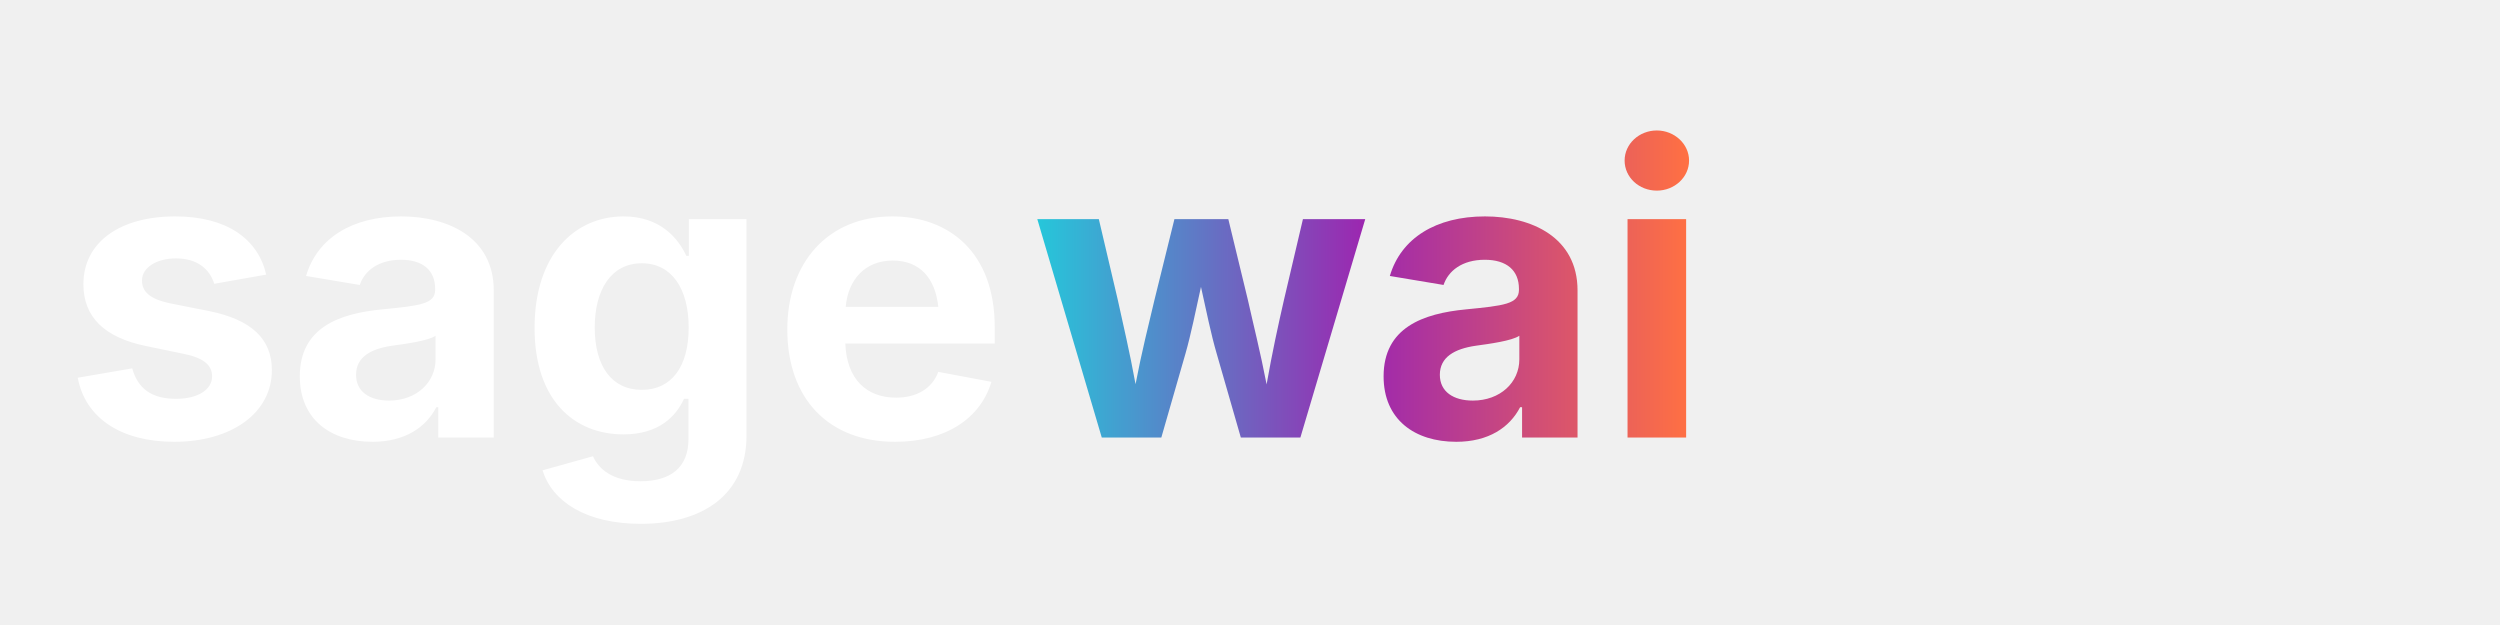
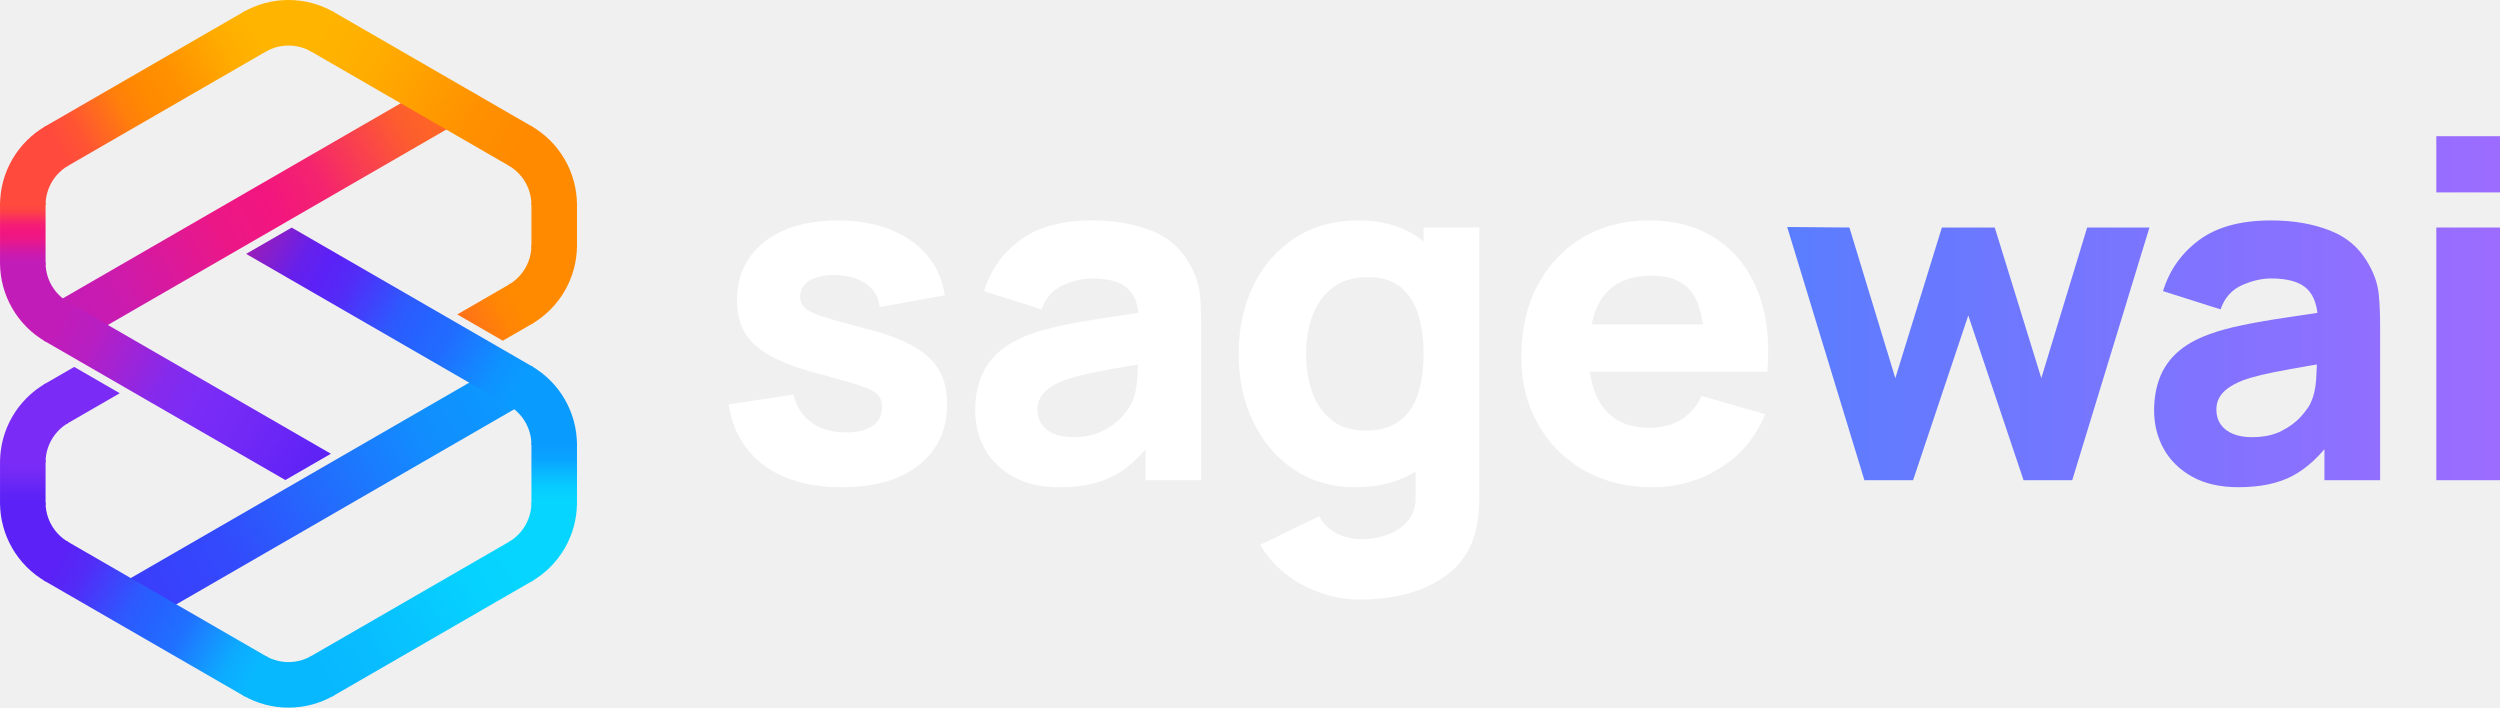
- <svg xmlns="http://www.w3.org/2000/svg" width="400" height="100" viewBox="0 0 400 100">
+ <svg xmlns="http://www.w3.org/2000/svg" viewBox="0 0 353.29 100" role="img" aria-label="Sagewai">
  <defs>
-     <linearGradient id="brandGradientDark" x1="0%" y1="0%" x2="100%" y2="0%">
-       <stop offset="0%" style="stop-color:#26C6DA;stop-opacity:1" />
-       <stop offset="50%" style="stop-color:#9C27B0;stop-opacity:1" />
-       <stop offset="100%" style="stop-color:#FF7043;stop-opacity:1" />
+     <linearGradient id="dm0" gradientUnits="userSpaceOnUse" x1="207.8" y1="-330.03" x2="-298" y2="-38">
+       <stop offset="0" stop-color="#FF6A1F" />
+       <stop offset="0.113" stop-color="#FD5D2E" />
+       <stop offset="0.225" stop-color="#F9404F" />
+       <stop offset="0.338" stop-color="#F4236F" />
+       <stop offset="0.45" stop-color="#F2167E" />
+       <stop offset="0.588" stop-color="#EB1787" />
+       <stop offset="0.725" stop-color="#DA199B" />
+       <stop offset="0.863" stop-color="#CA1BAF" />
+       <stop offset="1" stop-color="#C21CB8" />
+     </linearGradient>
+     <linearGradient id="dm1" gradientUnits="userSpaceOnUse" x1="-207.8" y1="330.03" x2="298" y2="38">
+       <stop offset="0" stop-color="#3B3BFB" />
+       <stop offset="0.25" stop-color="#334AFC" />
+       <stop offset="0.5" stop-color="#236BFD" />
+       <stop offset="0.75" stop-color="#128CFE" />
+       <stop offset="1" stop-color="#0A9BFF" />
+     </linearGradient>
+     <linearGradient id="dm2" gradientUnits="userSpaceOnUse" x1="212.28" y1="-11.49" x2="305" y2="-65.02">
+       <stop offset="0" stop-color="#FF6A1F" />
+       <stop offset="0.25" stop-color="#FF6F1A" />
+       <stop offset="0.5" stop-color="#FF7A10" />
+       <stop offset="0.75" stop-color="#FF8505" />
+       <stop offset="1" stop-color="#FF8A00" />
+     </linearGradient>
+     <linearGradient id="dm4" gradientUnits="userSpaceOnUse" x1="305" y1="-273.91" x2="45" y2="-424.02">
+       <stop offset="0" stop-color="#FF8A00" />
+       <stop offset="0.25" stop-color="#FF9100" />
+       <stop offset="0.5" stop-color="#FF9F00" />
+       <stop offset="0.75" stop-color="#FFAD00" />
+       <stop offset="1" stop-color="#FFB400" />
+     </linearGradient>
+     <linearGradient id="dm5" gradientUnits="userSpaceOnUse" x1="-45" y1="-424.02" x2="-305" y2="-273.91">
+       <stop offset="0" stop-color="#FFB400" />
+       <stop offset="0.138" stop-color="#FFAD00" />
+       <stop offset="0.275" stop-color="#FF9F00" />
+       <stop offset="0.412" stop-color="#FF9100" />
+       <stop offset="0.55" stop-color="#FF8A00" />
+       <stop offset="0.662" stop-color="#FF800A" />
+       <stop offset="0.775" stop-color="#FF6A1F" />
+       <stop offset="0.887" stop-color="#FF5433" />
+       <stop offset="1" stop-color="#FF4A3D" />
+     </linearGradient>
+     <linearGradient id="dm6" gradientUnits="userSpaceOnUse" x1="-350" y1="-195.97" x2="-350" y2="-119.98">
+       <stop offset="0" stop-color="#FF4A3D" />
+       <stop offset="0.113" stop-color="#FD4247" />
+       <stop offset="0.225" stop-color="#F9305E" />
+       <stop offset="0.338" stop-color="#F41E74" />
+       <stop offset="0.45" stop-color="#F2167E" />
+       <stop offset="0.588" stop-color="#EB1787" />
+       <stop offset="0.725" stop-color="#DA199B" />
+       <stop offset="0.863" stop-color="#CA1BAF" />
+       <stop offset="1" stop-color="#C21CB8" />
+     </linearGradient>
+     <linearGradient id="dm7" gradientUnits="userSpaceOnUse" x1="-305" y1="-42.04" x2="65.82" y2="172.05">
+       <stop offset="0" stop-color="#C21CB8" />
+       <stop offset="0.125" stop-color="#B71FC2" />
+       <stop offset="0.25" stop-color="#9E24D7" />
+       <stop offset="0.375" stop-color="#852AEC" />
+       <stop offset="0.5" stop-color="#7A2CF6" />
+       <stop offset="0.625" stop-color="#752AF6" />
+       <stop offset="0.75" stop-color="#6B27F6" />
+       <stop offset="0.875" stop-color="#6023F6" />
+       <stop offset="1" stop-color="#5B21F6" />
+     </linearGradient>
+     <linearGradient id="dm9" gradientUnits="userSpaceOnUse" x1="-350" y1="142.96" x2="-350" y2="195.97">
+       <stop offset="0" stop-color="#7A2CF6" />
+       <stop offset="0.25" stop-color="#752AF6" />
+       <stop offset="0.5" stop-color="#6B27F6" />
+       <stop offset="0.75" stop-color="#6023F6" />
+       <stop offset="1" stop-color="#5B21F6" />
+     </linearGradient>
+     <linearGradient id="dm10" gradientUnits="userSpaceOnUse" x1="-305" y1="273.91" x2="-45" y2="424.02">
+       <stop offset="0" stop-color="#5B21F6" />
+       <stop offset="0.125" stop-color="#532BF7" />
+       <stop offset="0.25" stop-color="#4042FB" />
+       <stop offset="0.375" stop-color="#2D59FE" />
+       <stop offset="0.5" stop-color="#2563FF" />
+       <stop offset="0.625" stop-color="#2070FF" />
+       <stop offset="0.75" stop-color="#178EFF" />
+       <stop offset="0.875" stop-color="#0DABFF" />
+       <stop offset="1" stop-color="#08B8FF" />
+     </linearGradient>
+     <linearGradient id="dm11" gradientUnits="userSpaceOnUse" x1="45" y1="424.02" x2="305" y2="273.91">
+       <stop offset="0" stop-color="#08B8FF" />
+       <stop offset="0.25" stop-color="#08BDFF" />
+       <stop offset="0.5" stop-color="#07C7FF" />
+       <stop offset="0.75" stop-color="#06D1FF" />
+       <stop offset="1" stop-color="#06D6FF" />
+     </linearGradient>
+     <linearGradient id="dm12" gradientUnits="userSpaceOnUse" x1="350" y1="195.97" x2="350" y2="119.98">
+       <stop offset="0" stop-color="#06D6FF" />
+       <stop offset="0.25" stop-color="#07CDFF" />
+       <stop offset="0.5" stop-color="#08B9FF" />
+       <stop offset="0.75" stop-color="#09A4FF" />
+       <stop offset="1" stop-color="#0A9BFF" />
+     </linearGradient>
+     <linearGradient id="dm13" gradientUnits="userSpaceOnUse" x1="305" y1="42.04" x2="-65.82" y2="-172.05">
+       <stop offset="0" stop-color="#0A9BFF" />
+       <stop offset="0.087" stop-color="#0E92FF" />
+       <stop offset="0.175" stop-color="#187FFF" />
+       <stop offset="0.263" stop-color="#216CFF" />
+       <stop offset="0.35" stop-color="#2563FF" />
+       <stop offset="0.438" stop-color="#2D59FE" />
+       <stop offset="0.525" stop-color="#4042FB" />
+       <stop offset="0.613" stop-color="#532BF7" />
+       <stop offset="0.7" stop-color="#5B21F6" />
+       <stop offset="0.775" stop-color="#6620EB" />
+       <stop offset="0.85" stop-color="#7F1FD3" />
+       <stop offset="0.925" stop-color="#971DBA" />
+       <stop offset="1" stop-color="#A21CAF" />
+     </linearGradient>
+     <linearGradient id="dw" gradientUnits="userSpaceOnUse" x1="152.25" y1="0" x2="252.98" y2="0">
+       <stop offset="0" stop-color="#5A7DFF" />
+       <stop offset="1" stop-color="#9C6CFF" />
    </linearGradient>
  </defs>
-   <text x="10" y="70" font-family="Montserrat, Inter, Arial, sans-serif" font-weight="700" font-size="64" fill="#FFFFFF">sage</text>
-   <text x="165" y="70" font-family="Montserrat, Inter, Arial, sans-serif" font-weight="700" font-size="64" fill="url(#brandGradientDark)">wai</text>
+   <g transform="translate(40.77 50) scale(0.10728)">
+     <path d="M192.8 -356.01L-313 -63.98L-283 -12.02L222.8 -304.04Z" fill="url(#dm0)" />
+     <path d="M-192.8 356.01L313 63.98L283 12.02L-222.8 304.04Z" fill="url(#dm1)" />
+     <path d="M282.28 -17.26L322.6 -40.54L292.6 -92.5L222.28 -51.9Z" fill="url(#dm2)" />
+     <path d="M320 -39.04A120 120 0 0 0 380 -142.96L320 -142.96A60 60 0 0 1 290 -91Z" fill="#FF8A00" />
+     <path d="M380 -139.96L380 -198.97L320 -198.97L320 -139.96Z" fill="#FF8A00" />
+     <path d="M380 -195.97A120 120 0 0 0 320 -299.89L290 -247.93A60 60 0 0 1 320 -195.97Z" fill="#FF8A00" />
+     <path d="M322.6 -298.39L57.4 -451.5L27.4 -399.54L292.6 -246.43Z" fill="url(#dm4)" />
+     <path d="M60 -450A120 120 0 0 0 -60 -450L-30 -398.04A60 60 0 0 1 30 -398.04Z" fill="#FFB400" />
+     <path d="M-57.4 -451.5L-322.6 -298.39L-292.6 -246.43L-27.4 -399.54Z" fill="url(#dm5)" />
+     <path d="M-320 -299.89A120 120 0 0 0 -380 -195.97L-320 -195.97A60 60 0 0 1 -290 -247.93Z" fill="#FF4A3D" />
+     <path d="M-380 -198.97L-380 -116.98L-320 -116.98L-320 -198.97Z" fill="url(#dm6)" />
+     <path d="M-380 -119.98A120 120 0 0 0 -320 -16.06L-290 -68.02A60 60 0 0 1 -320 -119.98Z" fill="#C21CB8" />
+     <path d="M-322.6 -17.56L-4.18 166.28L55.82 131.64L-292.6 -69.52Z" fill="url(#dm7)" />
+     <path d="M-282.28 17.26L-322.6 40.54L-292.6 92.5L-222.28 51.9Z" fill="#7A2CF6" />
+     <path d="M-320 39.04A120 120 0 0 0 -380 142.96L-320 142.96A60 60 0 0 1 -290 91Z" fill="#7A2CF6" />
+     <path d="M-380 139.96L-380 198.97L-320 198.97L-320 139.96Z" fill="url(#dm9)" />
+     <path d="M-380 195.97A120 120 0 0 0 -320 299.89L-290 247.93A60 60 0 0 1 -320 195.97Z" fill="#5B21F6" />
+     <path d="M-322.6 298.39L-57.4 451.5L-27.4 399.54L-292.6 246.43Z" fill="url(#dm10)" />
+     <path d="M-60 450A120 120 0 0 0 60 450L30 398.04A60 60 0 0 1 -30 398.04Z" fill="#08B8FF" />
+     <path d="M57.4 451.5L322.6 298.39L292.6 246.43L27.4 399.54Z" fill="url(#dm11)" />
+     <path d="M320 299.89A120 120 0 0 0 380 195.97L320 195.97A60 60 0 0 1 290 247.93Z" fill="#06D6FF" />
+     <path d="M380 198.97L380 116.98L320 116.98L320 198.97Z" fill="url(#dm12)" />
+     <path d="M380 119.98A120 120 0 0 0 320 16.06L290 68.02A60 60 0 0 1 320 119.98Z" fill="#0A9BFF" />
+     <path d="M322.6 17.56L4.18 -166.28L-55.82 -131.64L292.6 69.52Z" fill="url(#dm13)" />
+   </g>
+   <g transform="translate(100.31 67.86)">
+     <path fill="#FFFFFF" d="M18.58 0.99L18.58 0.99Q11.84 0.99 7.69-2.07Q3.54-5.13 2.65-10.71L2.65-10.71L11.84-12.10Q12.40-9.59 14.34-8.17Q16.27-6.75 19.25-6.75L19.25-6.75Q21.69-6.75 23.02-7.69Q24.34-8.63 24.34-10.32L24.34-10.32Q24.34-11.38 23.81-12.02Q23.28-12.67 21.45-13.29Q19.61-13.92 15.74-14.95L15.74-14.95Q11.38-16.07 8.76-17.46Q6.15-18.85 4.99-20.78Q3.84-22.72 3.84-25.46L3.84-25.46Q3.84-28.90 5.59-31.43Q7.34-33.96 10.53-35.33Q13.72-36.71 18.06-36.71L18.06-36.71Q22.26-36.71 25.50-35.42Q28.74-34.13 30.74-31.75Q32.74-29.37 33.20-26.12L33.20-26.12L24.01-24.47Q23.78-26.46 22.29-27.61Q20.80-28.77 18.25-28.97L18.25-28.97Q15.77-29.13 14.27-28.31Q12.76-27.48 12.76-25.93L12.76-25.93Q12.76-25 13.41-24.37Q14.05-23.74 16.09-23.08Q18.12-22.42 22.29-21.36L22.29-21.36Q26.36-20.30 28.82-18.90Q31.28-17.49 32.41-15.53Q33.53-13.56 33.53-10.78L33.53-10.78Q33.53-5.29 29.56-2.15Q25.60 0.99 18.58 0.99ZM49.40 0.99L49.40 0.99Q45.57 0.99 42.91-0.48Q40.24-1.95 38.87-4.41Q37.50-6.88 37.50-9.85L37.50-9.85Q37.50-12.33 38.26-14.38Q39.02-16.44 40.72-18.01Q42.43-19.58 45.30-20.63L45.30-20.63Q47.29-21.36 50.03-21.92Q52.78-22.49 56.25-23.00Q59.72-23.51 63.89-24.14L63.89-24.14L60.65-22.35Q60.65-25.53 59.13-27.02Q57.61-28.51 54.03-28.51L54.03-28.51Q52.05-28.51 49.90-27.55Q47.75-26.59 46.89-24.14L46.89-24.14L38.76-26.72Q40.11-31.15 43.85-33.93Q47.59-36.71 54.03-36.71L54.03-36.71Q58.76-36.71 62.43-35.25Q66.10-33.80 67.99-30.22L67.99-30.22Q69.05-28.24 69.25-26.26Q69.44-24.27 69.44-21.83L69.44-21.83L69.44 0L61.57 0L61.57-7.34L62.70-5.82Q60.09-2.22 57.06-0.61Q54.03 0.99 49.40 0.99ZM51.32-6.08L51.32-6.08Q53.80-6.08 55.51-6.96Q57.21-7.84 58.22-8.96Q59.23-10.09 59.59-10.85L59.59-10.85Q60.28-12.30 60.40-14.24Q60.52-16.17 60.52-17.46L60.52-17.46L63.16-16.80Q59.16-16.14 56.68-15.69Q54.20-15.24 52.68-14.88Q51.16-14.52 50-14.09L50-14.09Q48.68-13.56 47.87-12.95Q47.06-12.33 46.68-11.61Q46.30-10.88 46.30-9.99L46.30-9.99Q46.30-8.76 46.91-7.89Q47.52-7.01 48.64-6.55Q49.77-6.08 51.32-6.08ZM92.00 16.87L92.00 16.87Q88.96 16.87 86.21 15.89Q83.47 14.91 81.30 13.18Q79.13 11.44 77.78 9.13L77.78 9.13L86.11 5.09Q86.97 6.68 88.57 7.51Q90.18 8.33 92.06 8.33L92.06 8.33Q94.08 8.33 95.87 7.66Q97.65 6.98 98.73 5.64Q99.80 4.30 99.74 2.31L99.74 2.31L99.74-8.07L100.86-8.07L100.86-35.71L108.73-35.71L108.73 2.45Q108.73 3.77 108.61 4.94Q108.50 6.12 108.20 7.28L108.20 7.28Q107.34 10.55 105.01 12.67Q102.68 14.78 99.31 15.82Q95.93 16.87 92.00 16.87ZM91.20 0.99L91.20 0.99Q86.28 0.99 82.57-1.49Q78.87-3.97 76.80-8.23Q74.74-12.50 74.74-17.86L74.74-17.86Q74.74-23.31 76.84-27.56Q78.94-31.81 82.74-34.26Q86.54-36.71 91.67-36.71L91.67-36.71Q96.76-36.71 100.23-34.23Q103.70-31.75 105.49-27.48Q107.28-23.21 107.28-17.86L107.28-17.86Q107.28-12.50 105.47-8.23Q103.67-3.97 100.10-1.49Q96.53 0.99 91.20 0.99ZM92.66-7.01L92.66-7.01Q95.67-7.01 97.47-8.37Q99.27-9.72 100.07-12.17Q100.86-14.62 100.86-17.86L100.86-17.86Q100.86-21.10 100.07-23.54Q99.27-25.99 97.54-27.35Q95.80-28.70 92.99-28.70L92.99-28.70Q89.98-28.70 88.05-27.23Q86.11-25.76 85.19-23.30Q84.26-20.83 84.26-17.86L84.26-17.86Q84.26-14.85 85.15-12.38Q86.04-9.92 87.90-8.47Q89.75-7.01 92.66-7.01ZM133.27 0.99L133.27 0.99Q127.78 0.99 123.59-1.37Q119.41-3.74 117.05-7.89Q114.68-12.04 114.68-17.39L114.68-17.39Q114.68-23.25 117.00-27.58Q119.31-31.91 123.38-34.31Q127.45-36.71 132.74-36.71L132.74-36.71Q138.36-36.71 142.29-34.06Q146.23-31.42 148.12-26.62Q150-21.83 149.44-15.34L149.44-15.34L140.54-15.34L140.54-18.65Q140.54-24.11 138.81-26.50Q137.07-28.90 133.13-28.90L133.13-28.90Q128.54-28.90 126.37-26.11Q124.21-23.31 124.21-17.86L124.21-17.86Q124.21-12.86 126.37-10.14Q128.54-7.41 132.74-7.41L132.74-7.41Q135.38-7.41 137.27-8.56Q139.15-9.72 140.15-11.90L140.15-11.90L149.14-9.33Q147.12-4.43 142.77-1.72Q138.43 0.99 133.27 0.99ZM145.11-15.34L121.43-15.34L121.43-22.02L145.11-22.02L145.11-15.34Z" />
+     <path fill="url(#dw)" d="M170.04 0L163.16 0L152.25-35.78L161.04-35.71L167.53-14.42L174.11-35.71L181.58-35.71L188.16-14.42L194.64-35.71L203.44-35.71L192.53 0L185.65 0L177.84-23.28L170.04 0ZM216.01 0.99L216.01 0.99Q212.17 0.99 209.51-0.48Q206.85-1.95 205.47-4.41Q204.10-6.88 204.10-9.85L204.10-9.85Q204.10-12.33 204.86-14.38Q205.62-16.44 207.32-18.01Q209.03-19.58 211.90-20.63L211.90-20.63Q213.89-21.36 216.63-21.92Q219.38-22.49 222.85-23.00Q226.32-23.51 230.49-24.14L230.49-24.14L227.25-22.35Q227.25-25.53 225.73-27.02Q224.21-28.51 220.63-28.51L220.63-28.51Q218.65-28.51 216.50-27.55Q214.35-26.59 213.49-24.14L213.49-24.14L205.36-26.72Q206.71-31.15 210.45-33.93Q214.19-36.71 220.63-36.71L220.63-36.71Q225.36-36.71 229.03-35.25Q232.71-33.80 234.59-30.22L234.59-30.22Q235.65-28.24 235.85-26.26Q236.04-24.27 236.04-21.83L236.04-21.83L236.04 0L228.17 0L228.17-7.34L229.30-5.82Q226.69-2.22 223.66-0.61Q220.63 0.99 216.01 0.99ZM217.92-6.08L217.92-6.08Q220.40-6.08 222.11-6.96Q223.81-7.84 224.82-8.96Q225.83-10.09 226.19-10.85L226.19-10.85Q226.88-12.30 227.00-14.24Q227.12-16.17 227.12-17.46L227.12-17.46L229.76-16.80Q225.76-16.14 223.28-15.69Q220.80-15.24 219.28-14.88Q217.76-14.52 216.60-14.09L216.60-14.09Q215.28-13.56 214.47-12.95Q213.66-12.33 213.28-11.61Q212.90-10.88 212.90-9.99L212.90-9.99Q212.90-8.76 213.51-7.89Q214.12-7.01 215.24-6.55Q216.37-6.08 217.92-6.08ZM252.98-40.67L243.98-40.67L243.98-48.61L252.98-48.61L252.98-40.67ZM252.98 0L243.98 0L243.98-35.71L252.98-35.71L252.98 0Z" />
+   </g>
</svg>
